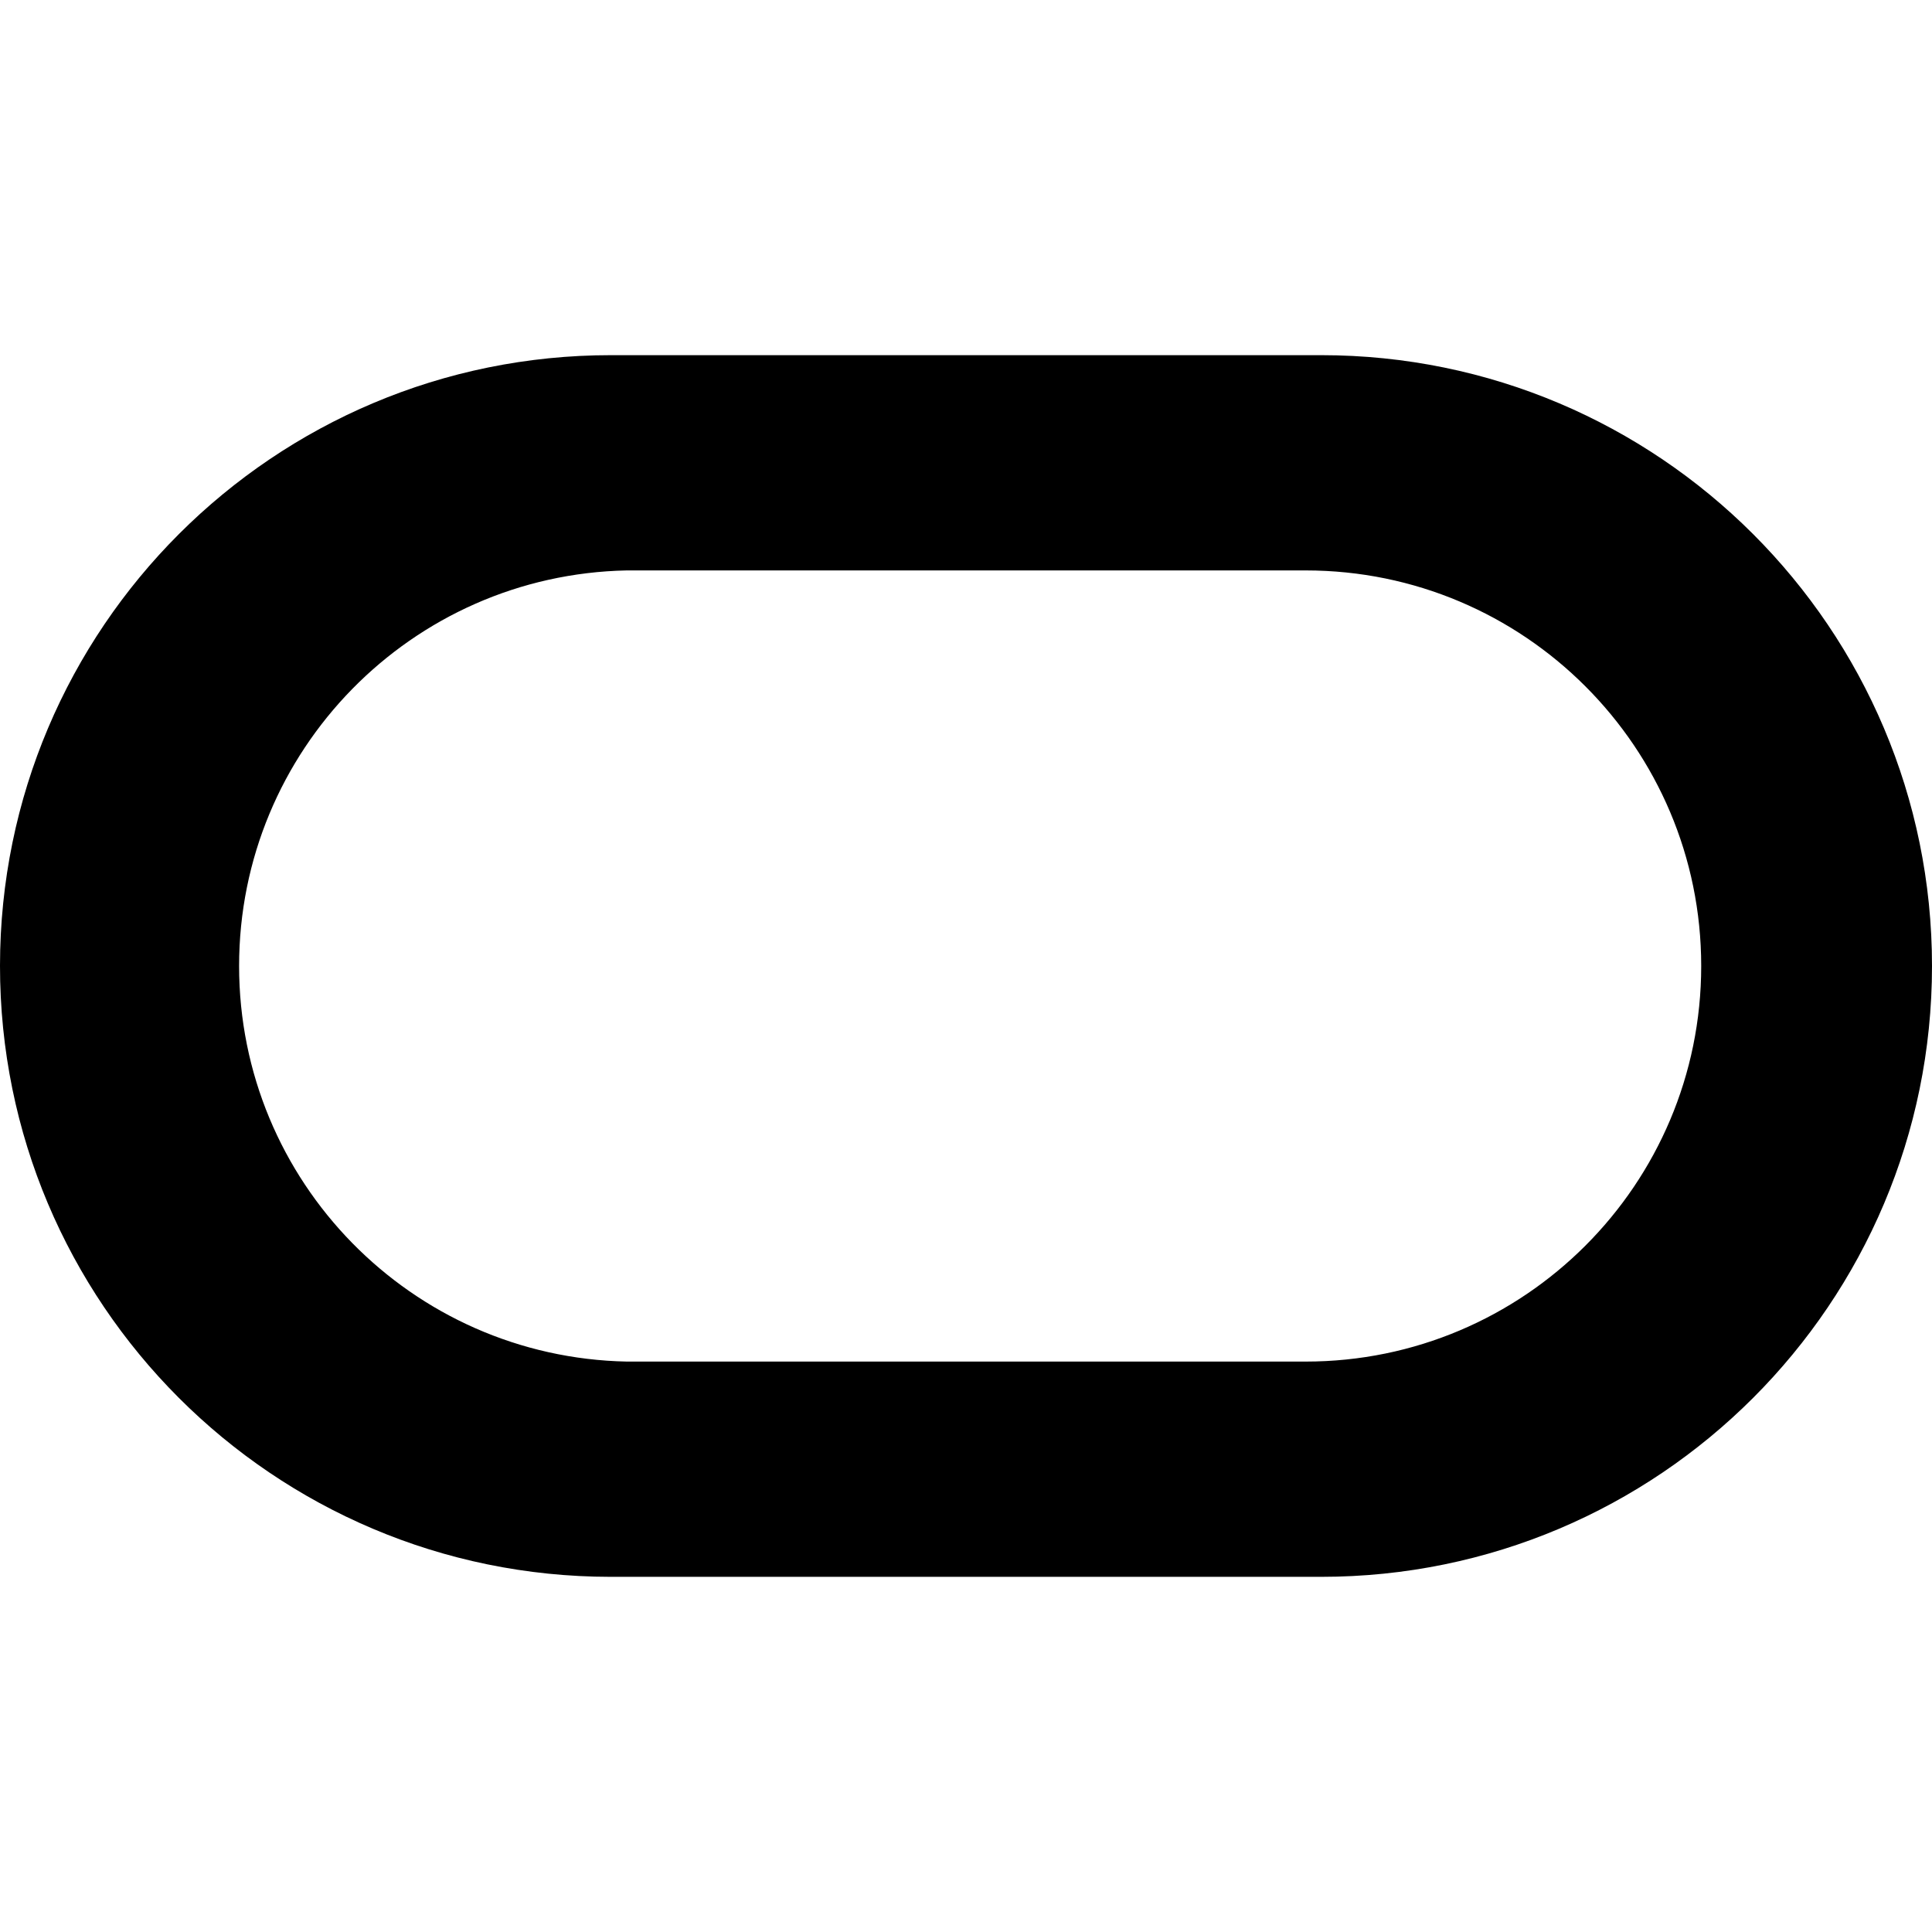
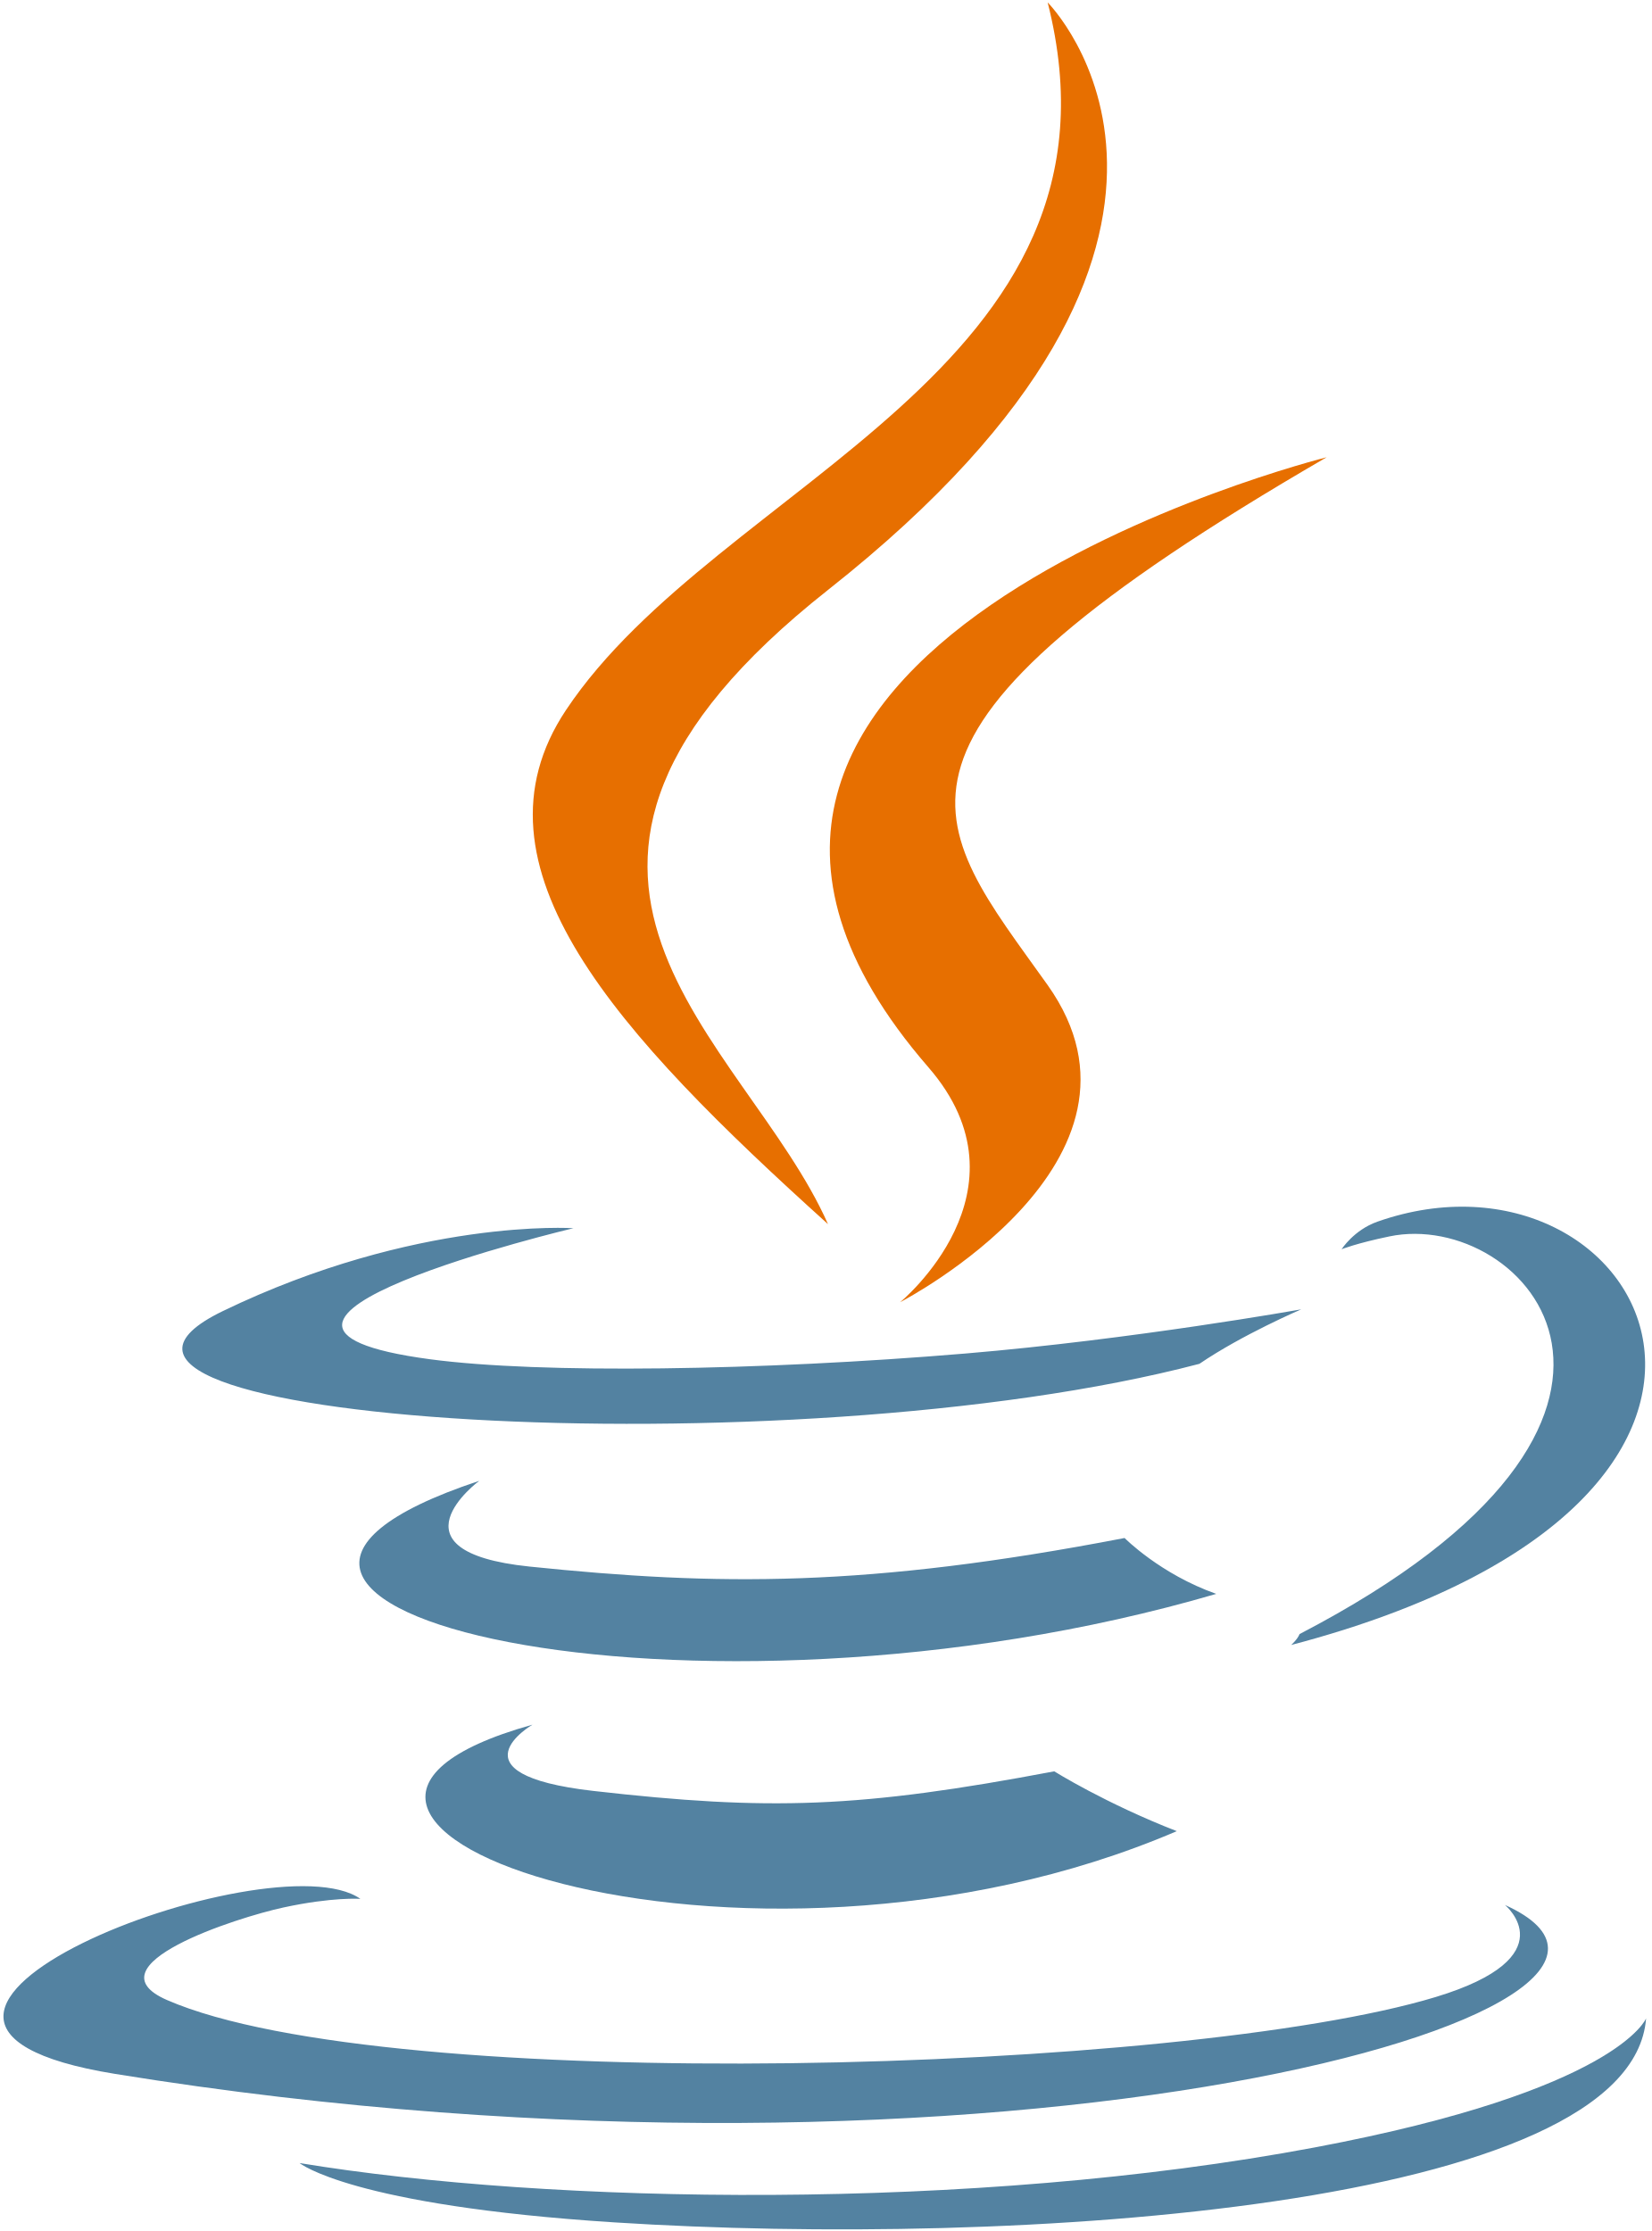
- <svg xmlns="http://www.w3.org/2000/svg" role="img" viewBox="0 0 24 24">
-   <path d="M16.412 4.412h-8.82a7.588 7.588 0 0 0-.008 15.176h8.828a7.588 7.588 0 0 0 0-15.176zm-.193 12.502H7.786a4.915 4.915 0 0 1 0-9.828h8.433a4.914 4.914 0 1 1 0 9.828z" />
+ <svg xmlns="http://www.w3.org/2000/svg" width="0.74em" height="1em" viewBox="0 0 256 346">
+   <path fill="#5382a1" d="M82.554 267.473s-13.198 7.675 9.393 10.272c27.369 3.122 41.356 2.675 71.517-3.034c0 0 7.93 4.972 19.003 9.279c-67.611 28.977-153.019-1.679-99.913-16.517m-8.262-37.814s-14.803 10.958 7.805 13.296c29.236 3.016 52.324 3.263 92.276-4.43c0 0 5.526 5.602 14.215 8.666c-81.747 23.904-172.798 1.885-114.296-17.532" />
+   <path fill="#e76f00" d="M143.942 165.515c16.66 19.18-4.377 36.44-4.377 36.44s42.301-21.837 22.874-49.183c-18.144-25.5-32.059-38.172 43.268-81.858c0 0-118.238 29.53-61.765 94.6" />
+   <path fill="#5382a1" d="M233.364 295.442s9.767 8.047-10.757 14.273c-39.026 11.823-162.432 15.393-196.714.471c-12.323-5.36 10.787-12.8 18.056-14.362c7.581-1.644 11.914-1.337 11.914-1.337c-13.705-9.655-88.583 18.957-38.034 27.15c137.853 22.356 251.292-10.066 215.535-26.195M88.9 190.48s-62.771 14.91-22.228 20.323c17.118 2.292 51.243 1.774 83.03-.89c25.978-2.19 52.063-6.85 52.063-6.85s-9.16 3.923-15.787 8.448c-63.744 16.765-186.886 8.966-151.435-8.183c29.981-14.492 54.358-12.848 54.358-12.848m112.605 62.942c64.8-33.672 34.839-66.03 13.927-61.67c-5.126 1.066-7.411 1.99-7.411 1.99s1.903-2.98 5.537-4.27c41.37-14.545 73.187 42.897-13.355 65.647c0 .001 1.003-.895 1.302-1.697" />
+   <path fill="#e76f00" d="M162.439.371s35.887 35.9-34.037 91.101c-56.071 44.282-12.786 69.53-.023 98.377c-32.73-29.53-56.75-55.526-40.635-79.72C111.395 74.612 176.918 57.393 162.439.37" />
+   <path fill="#5382a1" d="M95.268 344.665c62.199 3.982 157.712-2.209 159.974-31.64c0 0-4.348 11.158-51.404 20.018c-53.088 9.99-118.564 8.824-157.399 2.421c.001 0 7.95 6.58 48.83 9.201" />
</svg>
